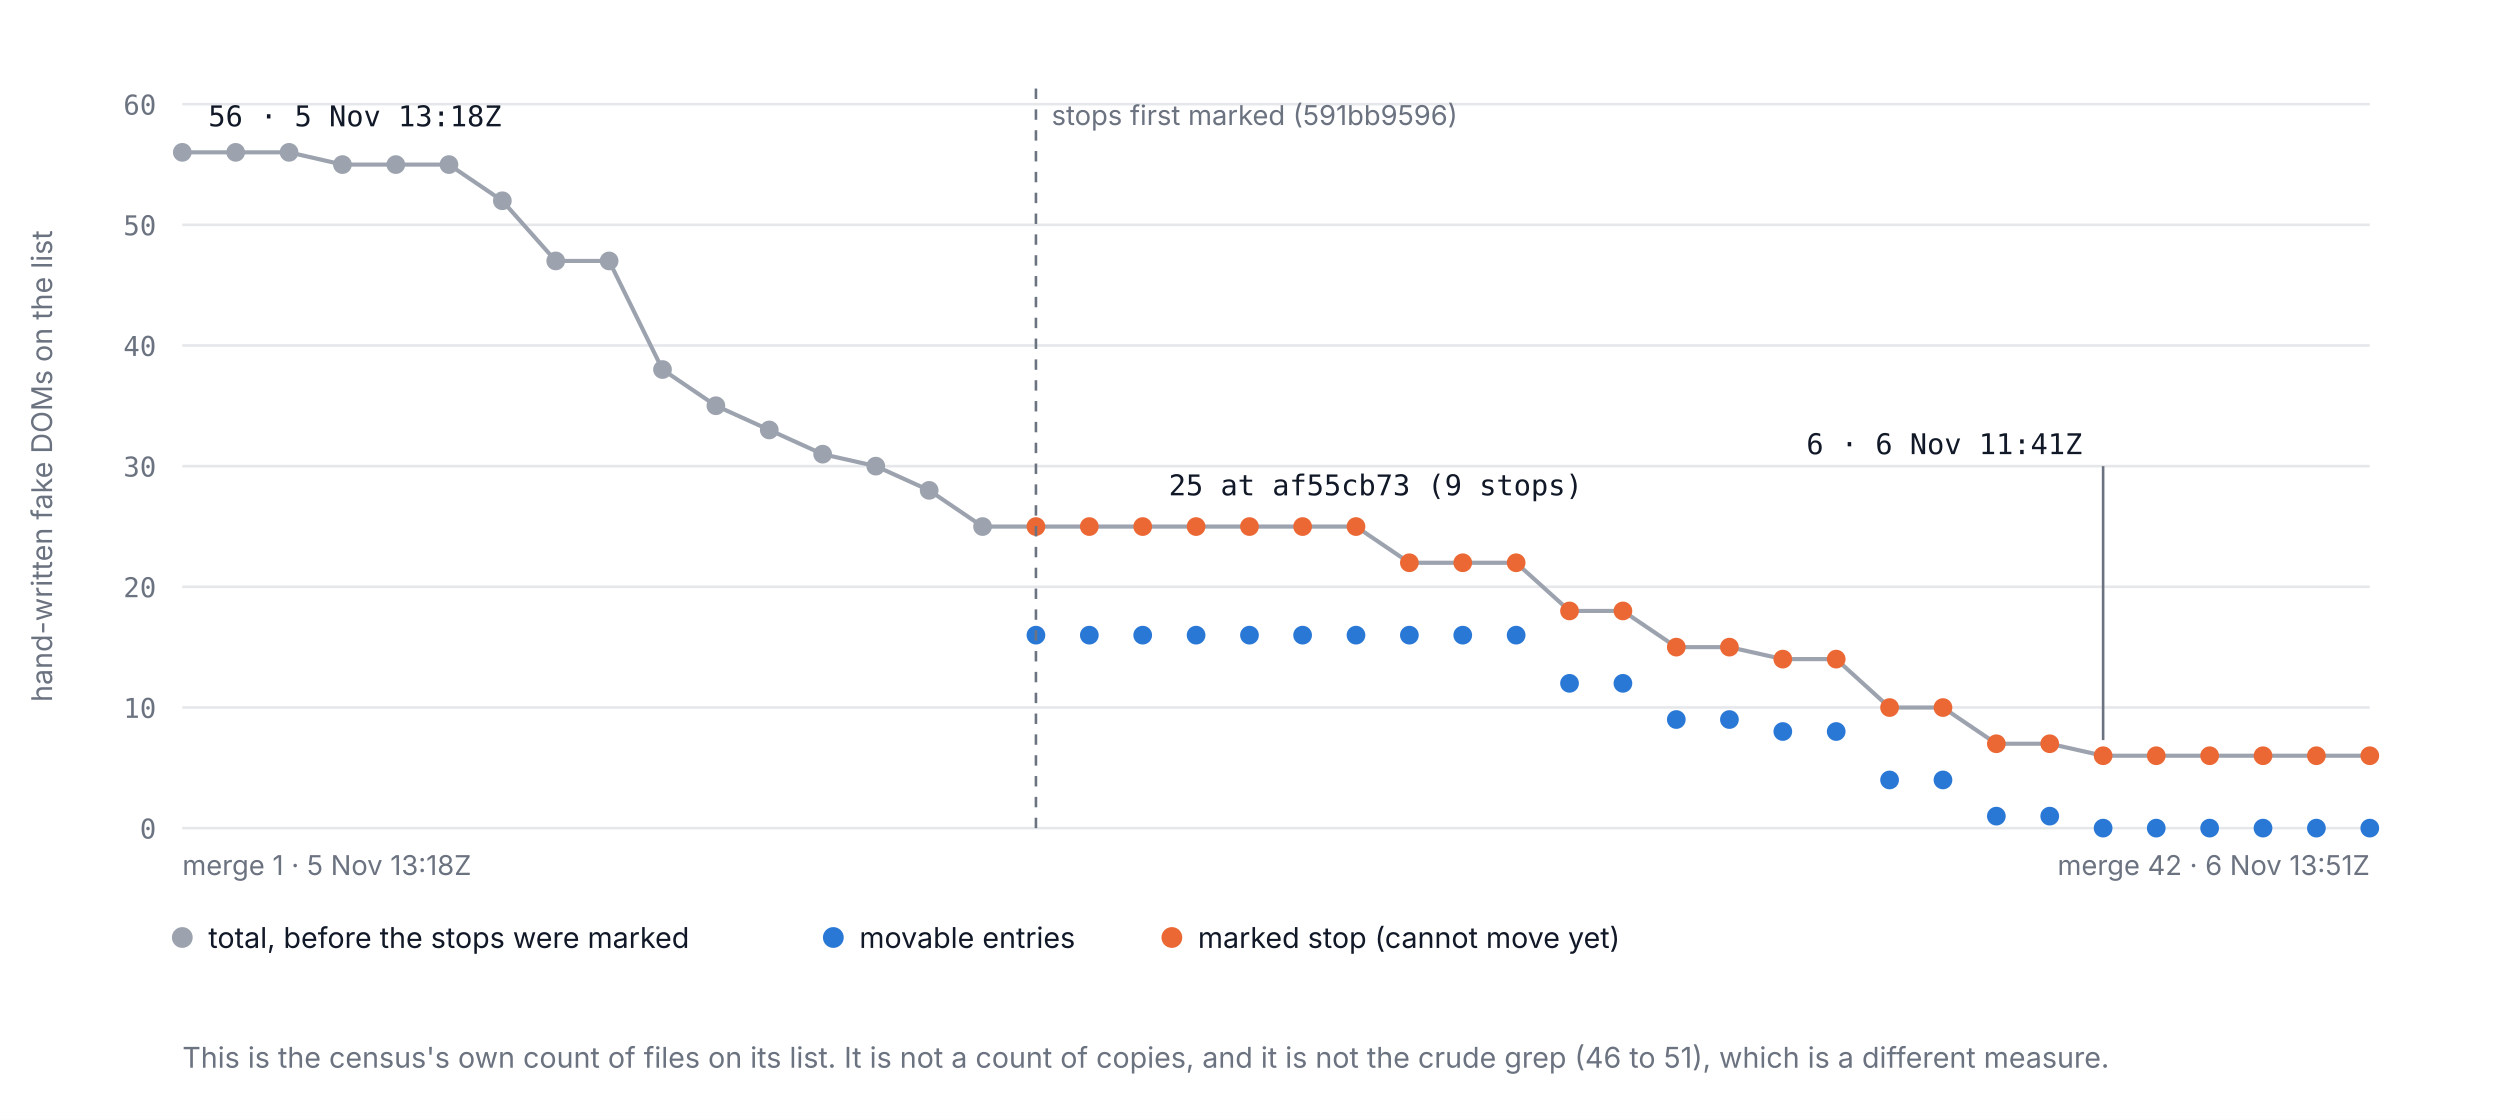
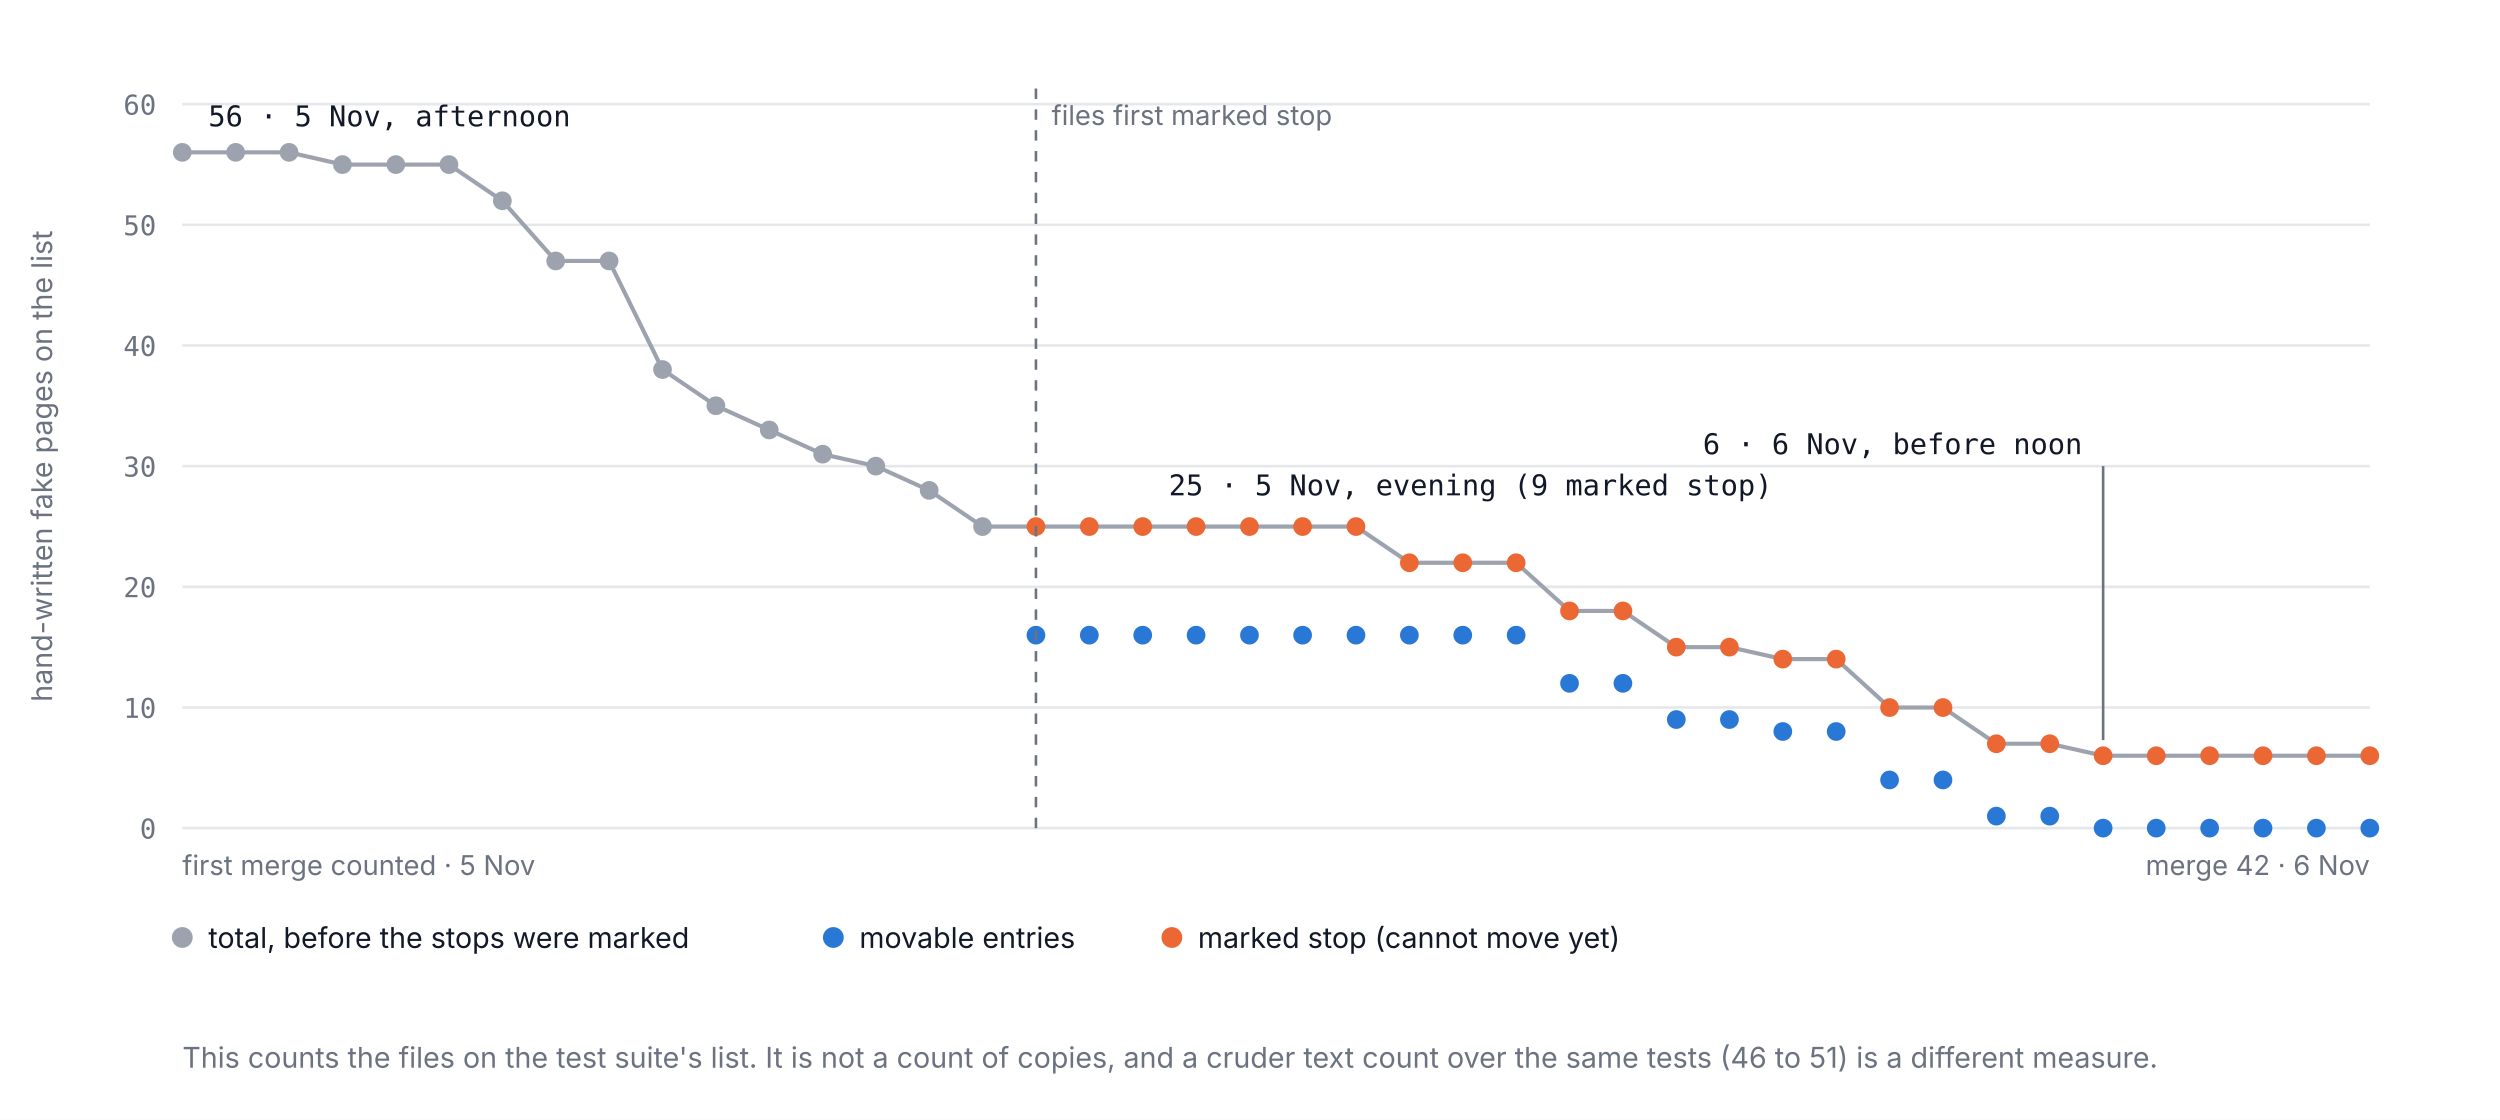
<svg xmlns="http://www.w3.org/2000/svg" width="960" height="430" viewBox="0 0 960 430" font-family="Inter, system-ui, sans-serif" font-size="12" role="img" aria-label="Hand-written fake DOMs on the census list, one point per merge that carries a census count (42): 56 at the first count on 5 November, 25 by 19:02Z that day, 6 from 11:41Z on 6 November, all six marked stop.">
  <style data-figure-theme="1">@media (prefers-color-scheme: dark){rect[fill="#fff"]:not([fill-opacity]),rect[fill="#ffffff"]:not([fill-opacity]),rect[fill="white"]:not([fill-opacity]){fill:#16181d}[stroke="#fff"],[stroke="#ffffff"],[stroke="white"]{stroke:#16181d}circle[fill="#fff"]:not([fill-opacity]),circle[fill="#ffffff"]:not([fill-opacity]),circle[fill="white"]:not([fill-opacity]){fill:#16181d}path[fill="#fff"]:not([fill-opacity]),path[fill="#ffffff"]:not([fill-opacity]),path[fill="white"]:not([fill-opacity]){fill:#16181d}polygon[fill="#fff"]:not([fill-opacity]),polygon[fill="#ffffff"]:not([fill-opacity]),polygon[fill="white"]:not([fill-opacity]){fill:#16181d}ellipse[fill="#fff"]:not([fill-opacity]),ellipse[fill="#ffffff"]:not([fill-opacity]),ellipse[fill="white"]:not([fill-opacity]){fill:#16181d}text[fill="#111827"]:not([data-on-fill]),text[fill="#1f2937"]:not([data-on-fill]),text[fill="#333"]:not([data-on-fill]),text[fill="#1f2328"]:not([data-on-fill]),text[fill="#555"]:not([data-on-fill]),text[fill="#475569"]:not([data-on-fill]){fill:#e6e6e6}[stroke="#111827"],[stroke="#1f2937"],[stroke="#333"],[stroke="#1f2328"],[stroke="#555"],[stroke="#475569"]{stroke:#e6e6e6}text[fill="#6b7280"]:not([data-on-fill]),text[fill="#666"]:not([data-on-fill]),text[fill="#667085"]:not([data-on-fill]),text[fill="#888"]:not([data-on-fill]),text[fill="#6e7781"]:not([data-on-fill]),text[fill="#999"]:not([data-on-fill]),text[fill="#aaa"]:not([data-on-fill]),text[fill="#bbb"]:not([data-on-fill]),text[fill="#9ca3af"]:not([data-on-fill]),text[fill="#94a3b8"]:not([data-on-fill]){fill:#9aa0a6}[stroke="#6b7280"],[stroke="#666"],[stroke="#667085"],[stroke="#888"],[stroke="#6e7781"],[stroke="#999"],[stroke="#aaa"],[stroke="#bbb"],[stroke="#9ca3af"],[stroke="#94a3b8"]{stroke:#9aa0a6}[stroke="#e5e7eb"],[stroke="#eee"],[stroke="#d1d5db"],[stroke="#f0f0f0"],[stroke="#cbd5e1"],[stroke="#d9d9d9"]{stroke:#2c313a}[fill="#f3f4f6"],[fill="#f9fafb"]{fill:#1f222a}rect[fill="#f0f0f0"],rect[fill="#d1d5db"],rect[fill="#e5e7eb"],rect[fill="#eee"]{fill:#2c313a}text:not([fill]):not([class]):not([data-on-fill]){fill:#e6e6e6}rect[fill="#1f2937"],circle[fill="#1f2937"],path[fill="#1f2937"]{fill:#4b5563}rect[fill="#3b1f5e"],circle[fill="#3b1f5e"],path[fill="#3b1f5e"]{fill:#553185}svg .t,svg .h{fill:#e6e6e6}svg .a,svg .s{fill:#9aa0a6}svg .f{fill:#1f222a;stroke:#2c313a}svg .g{stroke:#2c313a}rect[fill="#dbeafe"]{fill:#1d2d44}rect[fill="#93c5fd"]{fill:#2a5a9a}rect[fill="#fff7ed"]{fill:#2a2118}}</style>
  <rect x="0" y="0" width="960" height="430" fill="#fff" />
  <line x1="70" y1="318" x2="910" y2="318" stroke="#e5e7eb" />
  <text x="60" y="322" font-size="10.5" fill="#6b7280" text-anchor="end" font-family="JetBrains Mono, ui-monospace, monospace">0</text>
  <line x1="70" y1="271.667" x2="910" y2="271.667" stroke="#e5e7eb" />
  <text x="60" y="275.667" font-size="10.5" fill="#6b7280" text-anchor="end" font-family="JetBrains Mono, ui-monospace, monospace">10</text>
  <line x1="70" y1="225.333" x2="910" y2="225.333" stroke="#e5e7eb" />
  <text x="60" y="229.333" font-size="10.5" fill="#6b7280" text-anchor="end" font-family="JetBrains Mono, ui-monospace, monospace">20</text>
  <line x1="70" y1="179" x2="910" y2="179" stroke="#e5e7eb" />
  <text x="60" y="183" font-size="10.5" fill="#6b7280" text-anchor="end" font-family="JetBrains Mono, ui-monospace, monospace">30</text>
  <line x1="70" y1="132.667" x2="910" y2="132.667" stroke="#e5e7eb" />
  <text x="60" y="136.667" font-size="10.5" fill="#6b7280" text-anchor="end" font-family="JetBrains Mono, ui-monospace, monospace">40</text>
  <line x1="70" y1="86.333" x2="910" y2="86.333" stroke="#e5e7eb" />
  <text x="60" y="90.333" font-size="10.5" fill="#6b7280" text-anchor="end" font-family="JetBrains Mono, ui-monospace, monospace">50</text>
  <line x1="70" y1="40" x2="910" y2="40" stroke="#e5e7eb" />
  <text x="60" y="44" font-size="10.5" fill="#6b7280" text-anchor="end" font-family="JetBrains Mono, ui-monospace, monospace">60</text>
-   <text x="20" y="179" font-size="11" fill="#6b7280" transform="rotate(-90 20 179)" text-anchor="middle">hand-written fake DOMs on the list</text>
+   <text x="20" y="179" font-size="11" fill="#6b7280" transform="rotate(-90 20 179)" text-anchor="middle">hand-written fake pages on the list</text>
  <polyline fill="none" stroke="#9ca3af" stroke-width="1.6" points="70.0,58.5 90.5,58.5 111.0,58.5 131.5,63.2 152.0,63.2 172.4,63.2 192.9,77.1 213.4,100.2 233.9,100.2 254.4,141.9 274.9,155.8 295.4,165.1 315.9,174.4 336.3,179.0 356.8,188.3 377.3,202.2 397.8,202.2 418.3,202.2 438.8,202.2 459.3,202.2 479.8,202.2 500.2,202.2 520.7,202.2 541.2,216.1 561.7,216.1 582.2,216.1 602.7,234.6 623.2,234.6 643.7,248.5 664.1,248.5 684.6,253.1 705.1,253.1 725.6,271.7 746.1,271.7 766.6,285.6 787.1,285.6 807.6,290.2 828.0,290.2 848.5,290.2 869.0,290.2 889.5,290.2 910.0,290.2" />
  <circle cx="70.0" cy="58.5" r="3.6" fill="#9ca3af" />
  <circle cx="90.5" cy="58.5" r="3.6" fill="#9ca3af" />
  <circle cx="111.0" cy="58.5" r="3.6" fill="#9ca3af" />
  <circle cx="131.5" cy="63.2" r="3.6" fill="#9ca3af" />
  <circle cx="152.0" cy="63.2" r="3.6" fill="#9ca3af" />
  <circle cx="172.4" cy="63.2" r="3.6" fill="#9ca3af" />
  <circle cx="192.9" cy="77.1" r="3.6" fill="#9ca3af" />
  <circle cx="213.4" cy="100.2" r="3.6" fill="#9ca3af" />
  <circle cx="233.9" cy="100.2" r="3.6" fill="#9ca3af" />
  <circle cx="254.4" cy="141.9" r="3.6" fill="#9ca3af" />
  <circle cx="274.9" cy="155.8" r="3.6" fill="#9ca3af" />
  <circle cx="295.4" cy="165.1" r="3.6" fill="#9ca3af" />
  <circle cx="315.9" cy="174.4" r="3.6" fill="#9ca3af" />
  <circle cx="336.3" cy="179.0" r="3.6" fill="#9ca3af" />
  <circle cx="356.8" cy="188.3" r="3.6" fill="#9ca3af" />
  <circle cx="377.3" cy="202.2" r="3.6" fill="#9ca3af" />
  <circle cx="397.8" cy="243.9" r="3.6" fill="#2a78d6" />
  <circle cx="397.8" cy="202.2" r="3.6" fill="#eb6834" />
  <circle cx="418.3" cy="243.9" r="3.6" fill="#2a78d6" />
  <circle cx="418.3" cy="202.2" r="3.6" fill="#eb6834" />
  <circle cx="438.8" cy="243.9" r="3.6" fill="#2a78d6" />
  <circle cx="438.8" cy="202.2" r="3.6" fill="#eb6834" />
  <circle cx="459.3" cy="243.9" r="3.6" fill="#2a78d6" />
  <circle cx="459.3" cy="202.2" r="3.6" fill="#eb6834" />
  <circle cx="479.8" cy="243.9" r="3.6" fill="#2a78d6" />
  <circle cx="479.8" cy="202.2" r="3.6" fill="#eb6834" />
  <circle cx="500.2" cy="243.9" r="3.6" fill="#2a78d6" />
  <circle cx="500.2" cy="202.2" r="3.6" fill="#eb6834" />
  <circle cx="520.7" cy="243.9" r="3.6" fill="#2a78d6" />
  <circle cx="520.7" cy="202.2" r="3.6" fill="#eb6834" />
  <circle cx="541.2" cy="243.9" r="3.6" fill="#2a78d6" />
  <circle cx="541.2" cy="216.1" r="3.6" fill="#eb6834" />
  <circle cx="561.7" cy="243.9" r="3.6" fill="#2a78d6" />
  <circle cx="561.7" cy="216.1" r="3.6" fill="#eb6834" />
  <circle cx="582.2" cy="243.9" r="3.6" fill="#2a78d6" />
  <circle cx="582.2" cy="216.1" r="3.6" fill="#eb6834" />
  <circle cx="602.7" cy="262.4" r="3.6" fill="#2a78d6" />
  <circle cx="602.7" cy="234.6" r="3.6" fill="#eb6834" />
  <circle cx="623.2" cy="262.4" r="3.6" fill="#2a78d6" />
  <circle cx="623.2" cy="234.6" r="3.6" fill="#eb6834" />
  <circle cx="643.7" cy="276.3" r="3.6" fill="#2a78d6" />
  <circle cx="643.7" cy="248.5" r="3.6" fill="#eb6834" />
  <circle cx="664.1" cy="276.3" r="3.6" fill="#2a78d6" />
  <circle cx="664.1" cy="248.5" r="3.6" fill="#eb6834" />
  <circle cx="684.6" cy="280.9" r="3.6" fill="#2a78d6" />
  <circle cx="684.6" cy="253.1" r="3.6" fill="#eb6834" />
  <circle cx="705.1" cy="280.9" r="3.6" fill="#2a78d6" />
  <circle cx="705.1" cy="253.1" r="3.6" fill="#eb6834" />
  <circle cx="725.6" cy="299.5" r="3.6" fill="#2a78d6" />
  <circle cx="725.6" cy="271.7" r="3.6" fill="#eb6834" />
  <circle cx="746.1" cy="299.5" r="3.6" fill="#2a78d6" />
  <circle cx="746.1" cy="271.7" r="3.6" fill="#eb6834" />
  <circle cx="766.6" cy="313.4" r="3.6" fill="#2a78d6" />
  <circle cx="766.6" cy="285.6" r="3.6" fill="#eb6834" />
  <circle cx="787.1" cy="313.4" r="3.6" fill="#2a78d6" />
  <circle cx="787.1" cy="285.6" r="3.6" fill="#eb6834" />
  <circle cx="807.6" cy="318.0" r="3.6" fill="#2a78d6" />
  <circle cx="807.6" cy="290.2" r="3.6" fill="#eb6834" />
  <circle cx="828.0" cy="318.0" r="3.6" fill="#2a78d6" />
  <circle cx="828.0" cy="290.2" r="3.6" fill="#eb6834" />
  <circle cx="848.5" cy="318.0" r="3.6" fill="#2a78d6" />
  <circle cx="848.5" cy="290.2" r="3.6" fill="#eb6834" />
  <circle cx="869.0" cy="318.0" r="3.6" fill="#2a78d6" />
  <circle cx="869.0" cy="290.2" r="3.6" fill="#eb6834" />
  <circle cx="889.5" cy="318.0" r="3.6" fill="#2a78d6" />
  <circle cx="889.5" cy="290.2" r="3.6" fill="#eb6834" />
  <circle cx="910.0" cy="318.0" r="3.6" fill="#2a78d6" />
  <circle cx="910.0" cy="290.2" r="3.6" fill="#eb6834" />
-   <text x="80.0" y="48.5" font-size="11" fill="#111827" font-family="JetBrains Mono, ui-monospace, monospace">56 · 5 Nov 13:18Z</text>
-   <text x="448.8" y="190.2" font-size="11" fill="#111827" font-family="JetBrains Mono, ui-monospace, monospace">25 at af55cb73 (9 stops)</text>
+   <text x="80.0" y="48.5" font-size="11" fill="#111827" font-family="JetBrains Mono, ui-monospace, monospace">56 · 5 Nov, afternoon</text>
+   <text x="448.8" y="190.2" font-size="11" fill="#111827" font-family="JetBrains Mono, ui-monospace, monospace">25 · 5 Nov, evening (9 marked stop)</text>
  <line x1="807.6" y1="179.0" x2="807.6" y2="284.2" stroke="#6b7280" stroke-width="1" />
-   <text x="799.6" y="174.4" font-size="11" fill="#111827" font-family="JetBrains Mono, ui-monospace, monospace" text-anchor="end">6 · 6 Nov 11:41Z</text>
+   <text x="799.6" y="174.4" font-size="11" fill="#111827" font-family="JetBrains Mono, ui-monospace, monospace" text-anchor="end">6 · 6 Nov, before noon</text>
  <line x1="397.8" y1="34" x2="397.8" y2="318" stroke="#6b7280" stroke-dasharray="4 4" />
-   <text x="403.8" y="48" font-size="10.5" fill="#6b7280">stops first marked (591bb9596)</text>
-   <text x="70" y="336" font-size="10.5" fill="#6b7280">merge 1 · 5 Nov 13:18Z</text>
-   <text x="910" y="336" font-size="10.5" fill="#6b7280" text-anchor="end">merge 42 · 6 Nov 13:51Z</text>
+   <text x="403.8" y="48" font-size="10.5" fill="#6b7280">files first marked stop</text>
+   <text x="70" y="336" font-size="10.5" fill="#6b7280">first merge counted · 5 Nov</text>
+   <text x="910" y="336" font-size="10.5" fill="#6b7280" text-anchor="end">merge 42 · 6 Nov</text>
  <circle cx="70" cy="360" r="4" fill="#9ca3af" />
  <text x="80" y="364" font-size="11" fill="#111827">total, before the stops were marked</text>
  <circle cx="320" cy="360" r="4" fill="#2a78d6" />
  <text x="330" y="364" font-size="11" fill="#111827">movable entries</text>
  <circle cx="450" cy="360" r="4" fill="#eb6834" />
  <text x="460" y="364" font-size="11" fill="#111827">marked stop (cannot move yet)</text>
-   <text x="70" y="410" font-size="11" fill="#6b7280">This is the census's own count of files on its list. It is not a count of copies, and it is not the crude grep (46 to 51), which is a different measure.</text>
+   <text x="70" y="410" font-size="11" fill="#6b7280">This counts the files on the test suite's list. It is not a count of copies, and a cruder text count over the same tests (46 to 51) is a different measure.</text>
</svg>
